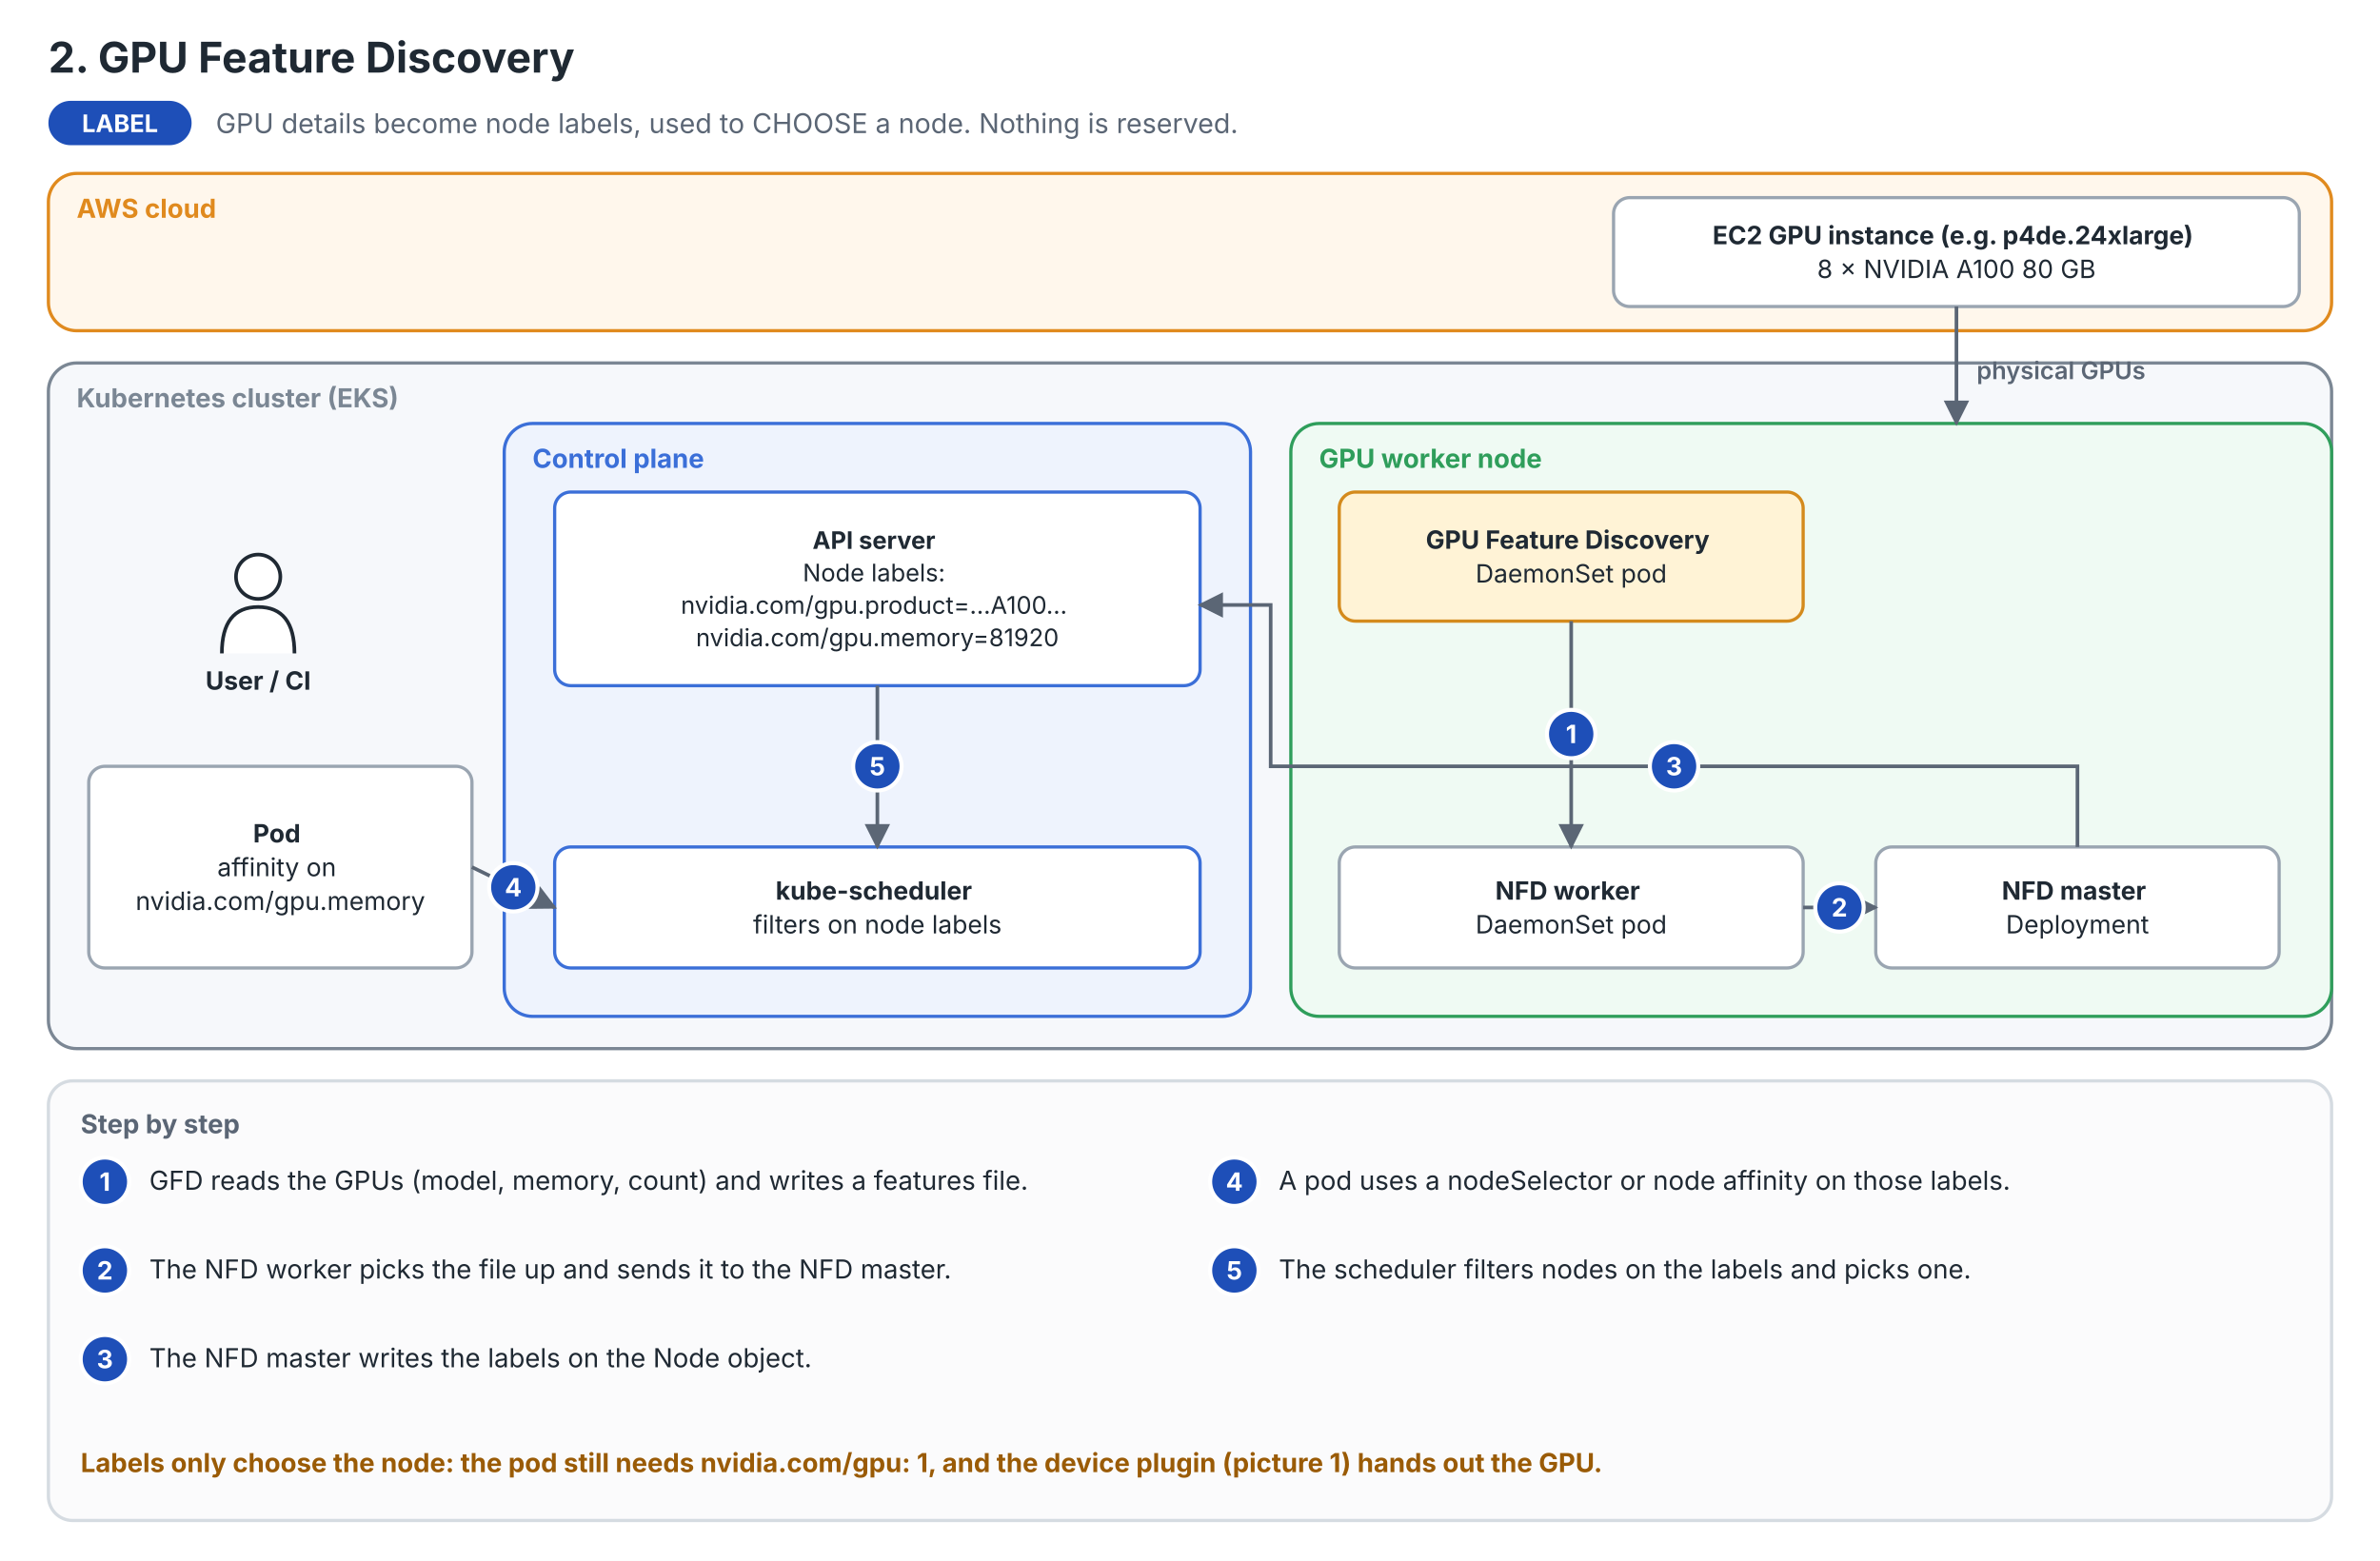
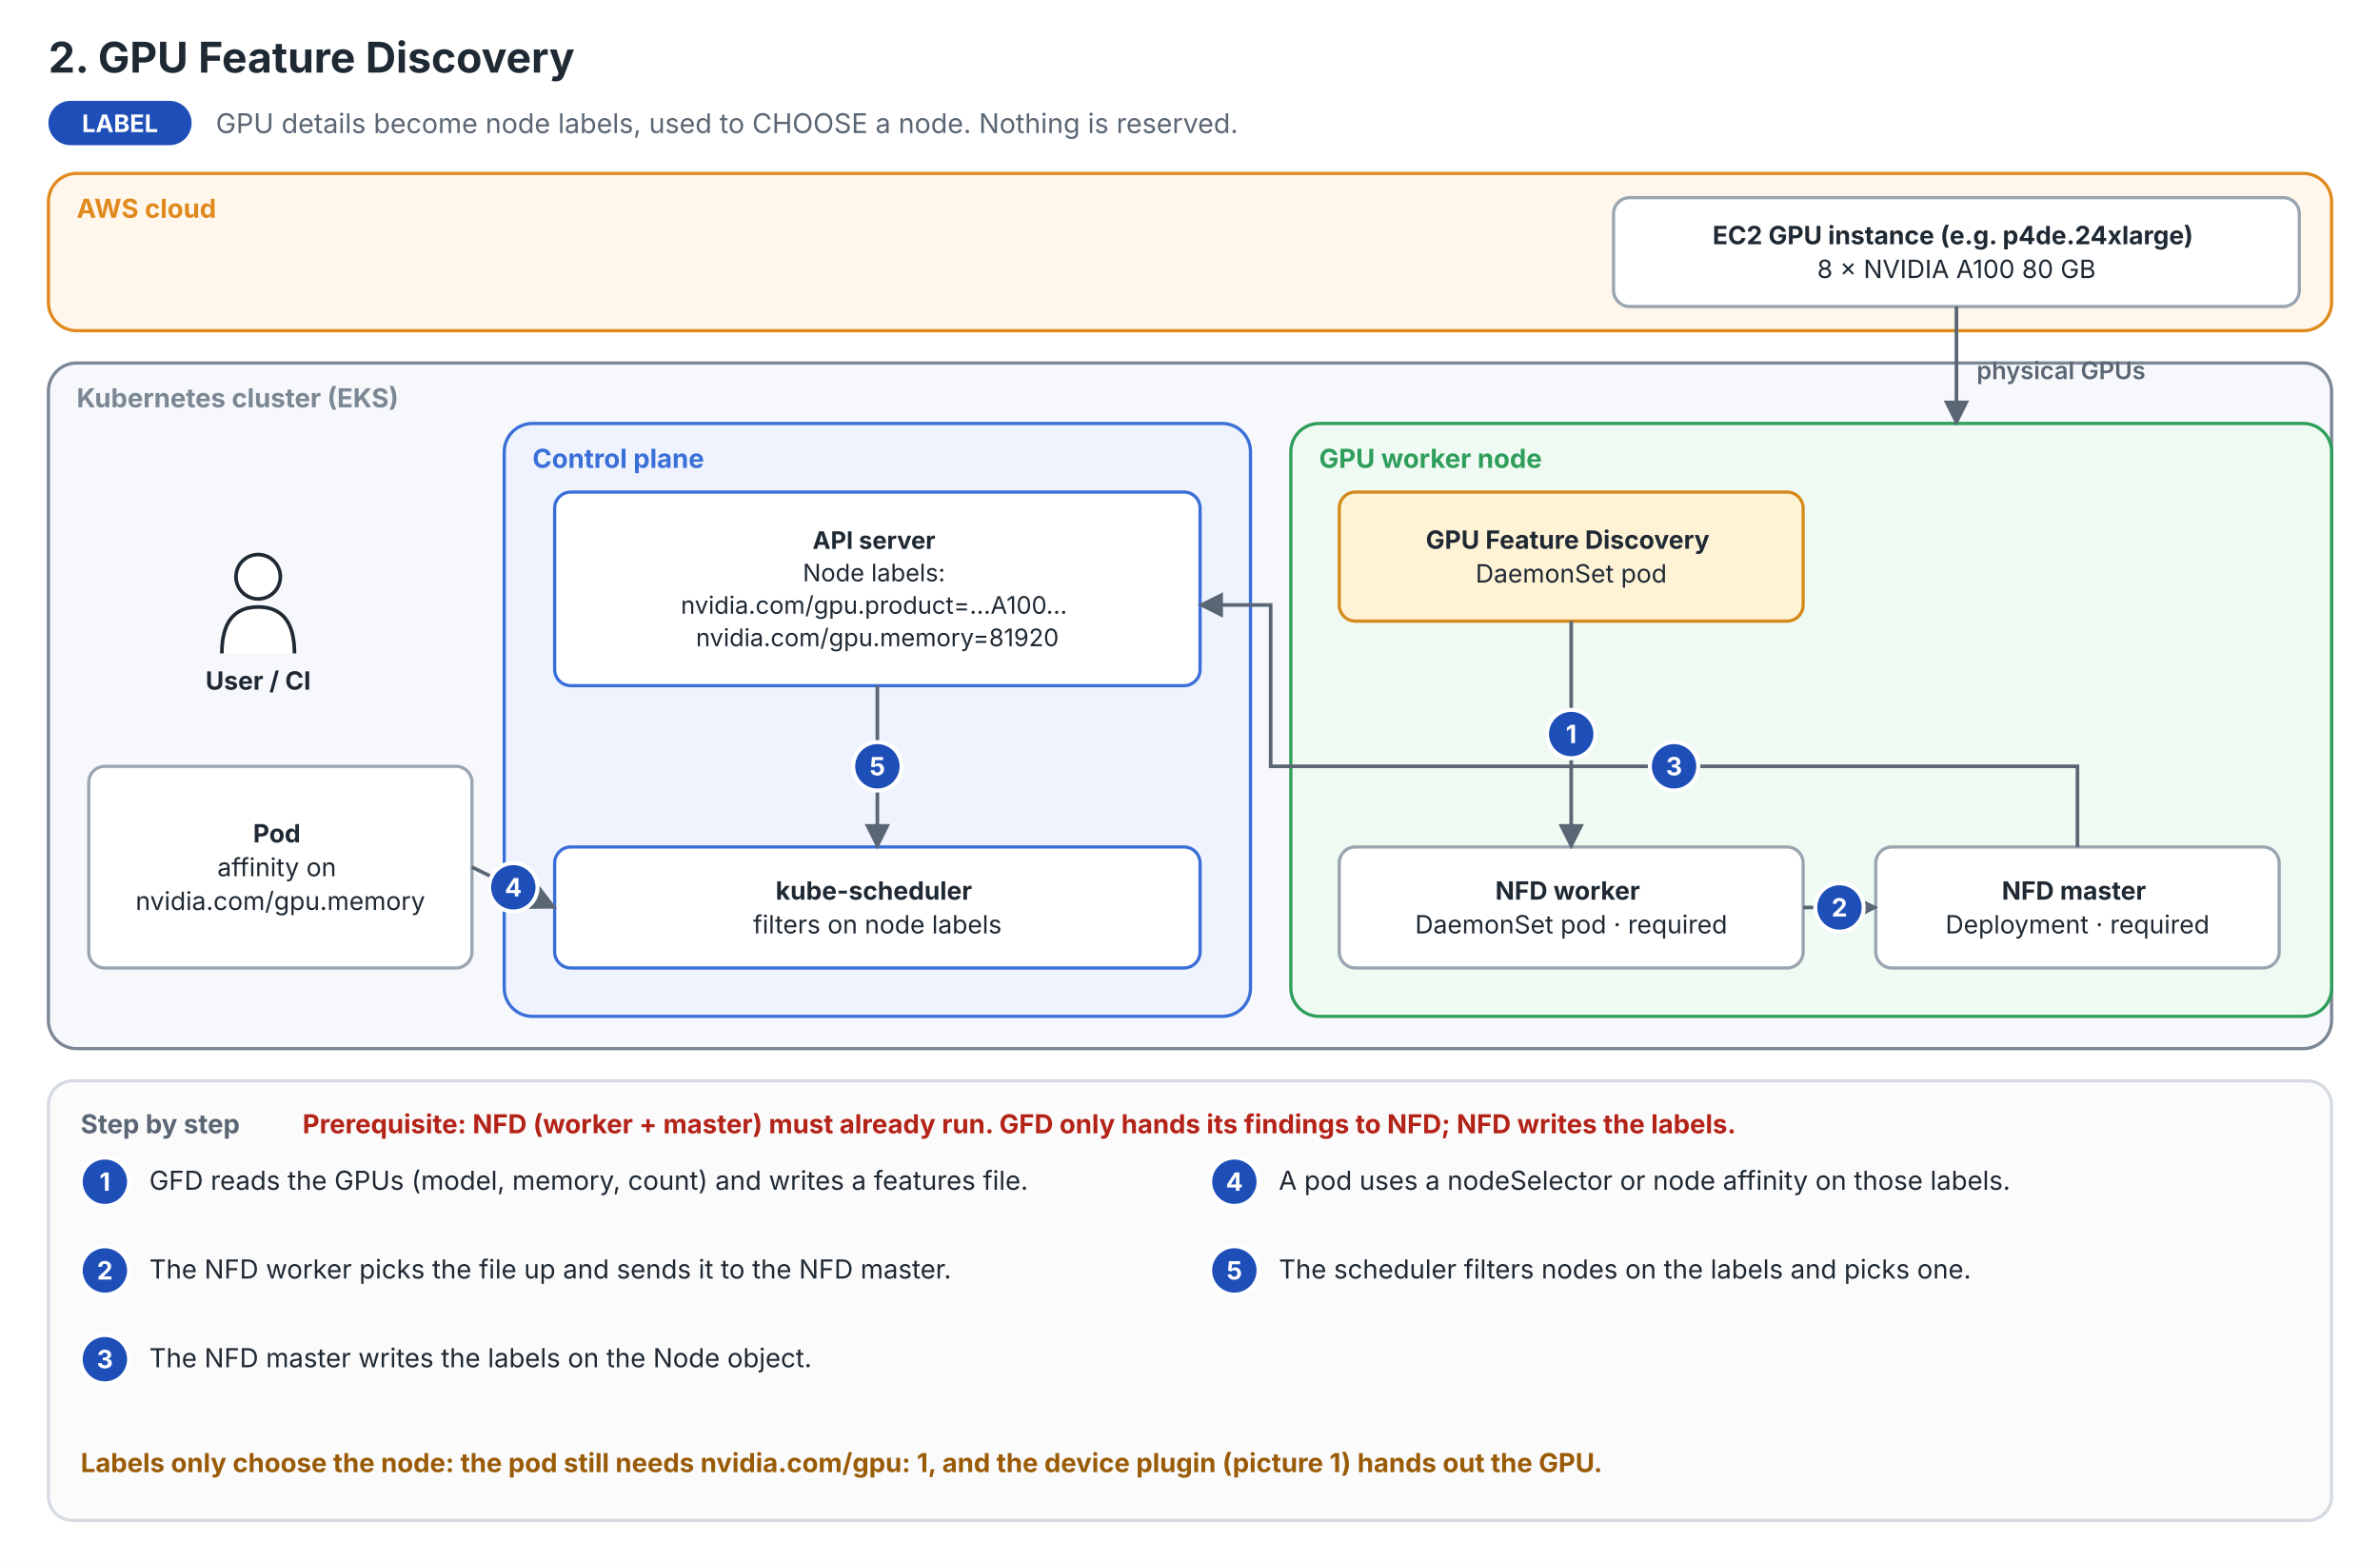
<svg xmlns="http://www.w3.org/2000/svg" viewBox="0 0 1180 774" width="1180" height="774" style="color-scheme: light">
  <rect width="100%" height="100%" fill="#ffffff" />
  <defs>
    <marker id="ar" viewBox="0 0 10 10" refX="9" refY="5" markerWidth="7" markerHeight="7" orient="auto-start-reverse">
      <path d="M0,0 L10,5 L0,10 z" fill="#5b6675" />
    </marker>
  </defs>
  <text x="24" y="36" font-family="Inter, Segoe UI, Helvetica, Arial, sans-serif" font-size="21" font-weight="700" fill="#1f2933" text-anchor="start">
    <tspan x="24" dy="0" font-weight="700" fill="#1f2933">2. GPU Feature Discovery</tspan>
  </text>
  <rect x="24" y="50" width="71" height="22" rx="11" fill="#1e4fb8" />
  <text x="59.5" y="65.5" font-family="Inter, Segoe UI, Helvetica, Arial, sans-serif" font-size="12" font-weight="700" fill="#ffffff" text-anchor="middle">
    <tspan x="59.5" dy="0" font-weight="700" fill="#ffffff">LABEL</tspan>
  </text>
  <text x="107" y="66" font-family="Inter, Segoe UI, Helvetica, Arial, sans-serif" font-size="13.5" font-weight="400" fill="#5b6675" text-anchor="start">
    <tspan x="107" dy="0" font-weight="400" fill="#5b6675">GPU details become node labels, used to CHOOSE a node. Nothing is reserved.</tspan>
  </text>
  <rect x="24" y="86" width="1132" height="78" rx="14" fill="#fff7ec" stroke="#e08a1e" stroke-width="1.6" />
  <text x="38" y="108" font-family="Inter, Segoe UI, Helvetica, Arial, sans-serif" font-size="13" font-weight="700" fill="#e08a1e" text-anchor="start">
    <tspan x="38" dy="0" font-weight="700" fill="#e08a1e">AWS cloud</tspan>
  </text>
  <rect x="800" y="98" width="340" height="54" rx="8" fill="#ffffff" stroke="#9aa5b1" stroke-width="1.6" />
  <text x="970.0" y="121.125" font-family="Inter, Segoe UI, Helvetica, Arial, sans-serif" font-size="12.5" font-weight="400" fill="#1f2933" text-anchor="middle">
    <tspan x="970.0" dy="0" font-weight="700" fill="#1f2933">EC2 GPU instance (e.g. p4de.24xlarge)</tspan>
    <tspan x="970.0" dy="16.75" font-weight="400" fill="#1f2933">8 × NVIDIA A100 80 GB</tspan>
  </text>
  <rect x="24" y="180" width="1132" height="340" rx="14" fill="#f6f8fb" stroke="#7b8794" stroke-width="1.6" />
  <text x="38" y="202" font-family="Inter, Segoe UI, Helvetica, Arial, sans-serif" font-size="13" font-weight="700" fill="#7b8794" text-anchor="start">
    <tspan x="38" dy="0" font-weight="700" fill="#7b8794">Kubernetes cluster (EKS)</tspan>
  </text>
  <rect x="250" y="210" width="370" height="294" rx="14" fill="#eef3fd" stroke="#3b6fd8" stroke-width="1.6" />
  <text x="264" y="232" font-family="Inter, Segoe UI, Helvetica, Arial, sans-serif" font-size="13" font-weight="700" fill="#3b6fd8" text-anchor="start">
    <tspan x="264" dy="0" font-weight="700" fill="#3b6fd8">Control plane</tspan>
  </text>
  <rect x="640" y="210" width="516" height="294" rx="14" fill="#effaf3" stroke="#2f9e5b" stroke-width="1.6" />
  <text x="654" y="232" font-family="Inter, Segoe UI, Helvetica, Arial, sans-serif" font-size="13" font-weight="700" fill="#2f9e5b" text-anchor="start">
    <tspan x="654" dy="0" font-weight="700" fill="#2f9e5b">GPU worker node</tspan>
  </text>
  <path d="M970,152 L970,210" stroke="#5b6675" stroke-width="1.8" fill="none" marker-end="url(#ar)" />
  <text x="980" y="188" font-family="Inter, Segoe UI, Helvetica, Arial, sans-serif" font-size="12" font-weight="600" fill="#5b6675" text-anchor="start">
    <tspan x="980" dy="0" font-weight="600" fill="#5b6675">physical GPUs</tspan>
  </text>
  <rect x="275" y="244" width="320" height="96" rx="8" fill="#ffffff" stroke="#3b6fd8" stroke-width="1.6" />
  <text x="435.0" y="272.2" font-family="Inter, Segoe UI, Helvetica, Arial, sans-serif" font-size="12" font-weight="400" fill="#1f2933" text-anchor="middle">
    <tspan x="435.0" dy="0" font-weight="700" fill="#1f2933">API server</tspan>
    <tspan x="435.0" dy="16.08" font-weight="400" fill="#1f2933">Node labels:</tspan>
    <tspan x="435.0" dy="16.08" font-weight="400" fill="#1f2933">nvidia.com/gpu.product=…A100…</tspan>
    <tspan x="435.0" dy="16.08" font-weight="400" fill="#1f2933">nvidia.com/gpu.memory=81920</tspan>
  </text>
  <rect x="275" y="420" width="320" height="60" rx="8" fill="#ffffff" stroke="#3b6fd8" stroke-width="1.6" />
  <text x="435.0" y="446.125" font-family="Inter, Segoe UI, Helvetica, Arial, sans-serif" font-size="12.5" font-weight="400" fill="#1f2933" text-anchor="middle">
    <tspan x="435.0" dy="0" font-weight="700" fill="#1f2933">kube-scheduler</tspan>
    <tspan x="435.0" dy="16.75" font-weight="400" fill="#1f2933">filters on node labels</tspan>
  </text>
  <circle cx="128" cy="286" r="11" fill="#ffffff" stroke="#1f2933" stroke-width="1.8" />
  <path d="M110,324 Q110,301 128,301 Q146,301 146,324" fill="#ffffff" stroke="#1f2933" stroke-width="1.8" />
  <text x="128" y="342" font-family="Inter, Segoe UI, Helvetica, Arial, sans-serif" font-size="12.5" font-weight="700" fill="#1f2933" text-anchor="middle">
    <tspan x="128" dy="0" font-weight="700" fill="#1f2933">User / CI</tspan>
  </text>
  <rect x="44" y="380" width="190" height="100" rx="8" fill="#ffffff" stroke="#9aa5b1" stroke-width="1.6" />
  <text x="139.0" y="417.75" font-family="Inter, Segoe UI, Helvetica, Arial, sans-serif" font-size="12.5" font-weight="400" fill="#1f2933" text-anchor="middle">
    <tspan x="139.0" dy="0" font-weight="700" fill="#1f2933">Pod</tspan>
    <tspan x="139.0" dy="16.75" font-weight="400" fill="#1f2933">affinity on</tspan>
    <tspan x="139.0" dy="16.75" font-weight="400" fill="#1f2933">nvidia.com/gpu.memory</tspan>
  </text>
  <rect x="664" y="244" width="230" height="64" rx="8" fill="#fff3d6" stroke="#d48a1c" stroke-width="1.6" />
  <text x="779.0" y="272.125" font-family="Inter, Segoe UI, Helvetica, Arial, sans-serif" font-size="12.5" font-weight="400" fill="#1f2933" text-anchor="middle">
    <tspan x="779.0" dy="0" font-weight="700" fill="#1f2933">GPU Feature Discovery</tspan>
    <tspan x="779.0" dy="16.75" font-weight="400" fill="#1f2933">DaemonSet pod</tspan>
  </text>
  <rect x="664" y="420" width="230" height="60" rx="8" fill="#ffffff" stroke="#9aa5b1" stroke-width="1.6" />
  <text x="779.0" y="446.125" font-family="Inter, Segoe UI, Helvetica, Arial, sans-serif" font-size="12.5" font-weight="400" fill="#1f2933" text-anchor="middle">
    <tspan x="779.0" dy="0" font-weight="700" fill="#1f2933">NFD worker</tspan>
-     <tspan x="779.0" dy="16.75" font-weight="400" fill="#1f2933">DaemonSet pod</tspan>
+     <tspan x="779.0" dy="16.75" font-weight="400" fill="#1f2933">DaemonSet pod · required</tspan>
  </text>
  <rect x="930" y="420" width="200" height="60" rx="8" fill="#ffffff" stroke="#9aa5b1" stroke-width="1.6" />
  <text x="1030.0" y="446.125" font-family="Inter, Segoe UI, Helvetica, Arial, sans-serif" font-size="12.5" font-weight="400" fill="#1f2933" text-anchor="middle">
    <tspan x="1030.0" dy="0" font-weight="700" fill="#1f2933">NFD master</tspan>
-     <tspan x="1030.0" dy="16.75" font-weight="400" fill="#1f2933">Deployment</tspan>
+     <tspan x="1030.0" dy="16.75" font-weight="400" fill="#1f2933">Deployment · required</tspan>
  </text>
  <path d="M779,308 L779,420" stroke="#5b6675" stroke-width="1.8" fill="none" marker-end="url(#ar)" />
  <circle cx="779.0" cy="364.0" r="12" fill="#1e4fb8" stroke="#ffffff" stroke-width="2" />
  <text x="779.0" y="368.5" font-family="Inter, Segoe UI, Helvetica, Arial, sans-serif" font-size="12.5" font-weight="700" fill="#ffffff" text-anchor="middle">
    <tspan x="779.0" dy="0" font-weight="700" fill="#ffffff">1</tspan>
  </text>
  <path d="M894,450 L930,450" stroke="#5b6675" stroke-width="1.8" fill="none" marker-end="url(#ar)" />
  <circle cx="912.0" cy="450.0" r="12" fill="#1e4fb8" stroke="#ffffff" stroke-width="2" />
  <text x="912.0" y="454.5" font-family="Inter, Segoe UI, Helvetica, Arial, sans-serif" font-size="12.5" font-weight="700" fill="#ffffff" text-anchor="middle">
    <tspan x="912.0" dy="0" font-weight="700" fill="#ffffff">2</tspan>
  </text>
  <path d="M1030,420 L1030,380 L630,380 L630,300 L595,300" stroke="#5b6675" stroke-width="1.8" fill="none" marker-end="url(#ar)" />
  <circle cx="830.0" cy="380.0" r="12" fill="#1e4fb8" stroke="#ffffff" stroke-width="2" />
  <text x="830.0" y="384.5" font-family="Inter, Segoe UI, Helvetica, Arial, sans-serif" font-size="12.5" font-weight="700" fill="#ffffff" text-anchor="middle">
    <tspan x="830.0" dy="0" font-weight="700" fill="#ffffff">3</tspan>
  </text>
  <path d="M234,430 L275,450" stroke="#5b6675" stroke-width="1.8" fill="none" marker-end="url(#ar)" />
  <circle cx="254.5" cy="440.0" r="12" fill="#1e4fb8" stroke="#ffffff" stroke-width="2" />
  <text x="254.5" y="444.5" font-family="Inter, Segoe UI, Helvetica, Arial, sans-serif" font-size="12.5" font-weight="700" fill="#ffffff" text-anchor="middle">
    <tspan x="254.5" dy="0" font-weight="700" fill="#ffffff">4</tspan>
  </text>
  <path d="M435,340 L435,420" stroke="#5b6675" stroke-width="1.8" fill="none" marker-end="url(#ar)" />
  <circle cx="435.0" cy="380.0" r="12" fill="#1e4fb8" stroke="#ffffff" stroke-width="2" />
  <text x="435.0" y="384.5" font-family="Inter, Segoe UI, Helvetica, Arial, sans-serif" font-size="12.5" font-weight="700" fill="#ffffff" text-anchor="middle">
    <tspan x="435.0" dy="0" font-weight="700" fill="#ffffff">5</tspan>
  </text>
  <rect x="24" y="536" width="1132" height="218" rx="12" fill="#fbfbfc" stroke="#d5dbe1" stroke-width="1.6" />
  <text x="40" y="562" font-family="Inter, Segoe UI, Helvetica, Arial, sans-serif" font-size="13" font-weight="700" fill="#5b6675" text-anchor="start">
    <tspan x="40" dy="0" font-weight="700" fill="#5b6675">Step by step</tspan>
+   </text>
+   <text x="150" y="562" font-family="Inter, Segoe UI, Helvetica, Arial, sans-serif" font-size="13" font-weight="700" fill="#b42318" text-anchor="start">
+     <tspan x="150" dy="0" font-weight="700" fill="#b42318">Prerequisite: NFD (worker + master) must already run. GFD only hands its findings to NFD; NFD writes the labels.</tspan>
  </text>
  <circle cx="52" cy="586" r="12" fill="#1e4fb8" stroke="#ffffff" stroke-width="2" />
  <text x="52" y="590.5" font-family="Inter, Segoe UI, Helvetica, Arial, sans-serif" font-size="12.5" font-weight="700" fill="#ffffff" text-anchor="middle">
    <tspan x="52" dy="0" font-weight="700" fill="#ffffff">1</tspan>
  </text>
  <text x="74" y="590" font-family="Inter, Segoe UI, Helvetica, Arial, sans-serif" font-size="13" font-weight="400" fill="#1f2933" text-anchor="start">
    <tspan x="74" dy="0" font-weight="400" fill="#1f2933">GFD reads the GPUs (model, memory, count) and writes a features file.</tspan>
  </text>
  <circle cx="52" cy="630" r="12" fill="#1e4fb8" stroke="#ffffff" stroke-width="2" />
  <text x="52" y="634.5" font-family="Inter, Segoe UI, Helvetica, Arial, sans-serif" font-size="12.5" font-weight="700" fill="#ffffff" text-anchor="middle">
    <tspan x="52" dy="0" font-weight="700" fill="#ffffff">2</tspan>
  </text>
  <text x="74" y="634" font-family="Inter, Segoe UI, Helvetica, Arial, sans-serif" font-size="13" font-weight="400" fill="#1f2933" text-anchor="start">
    <tspan x="74" dy="0" font-weight="400" fill="#1f2933">The NFD worker picks the file up and sends it to the NFD master.</tspan>
  </text>
  <circle cx="52" cy="674" r="12" fill="#1e4fb8" stroke="#ffffff" stroke-width="2" />
  <text x="52" y="678.5" font-family="Inter, Segoe UI, Helvetica, Arial, sans-serif" font-size="12.5" font-weight="700" fill="#ffffff" text-anchor="middle">
    <tspan x="52" dy="0" font-weight="700" fill="#ffffff">3</tspan>
  </text>
  <text x="74" y="678" font-family="Inter, Segoe UI, Helvetica, Arial, sans-serif" font-size="13" font-weight="400" fill="#1f2933" text-anchor="start">
    <tspan x="74" dy="0" font-weight="400" fill="#1f2933">The NFD master writes the labels on the Node object.</tspan>
  </text>
  <circle cx="612" cy="586" r="12" fill="#1e4fb8" stroke="#ffffff" stroke-width="2" />
  <text x="612" y="590.5" font-family="Inter, Segoe UI, Helvetica, Arial, sans-serif" font-size="12.5" font-weight="700" fill="#ffffff" text-anchor="middle">
    <tspan x="612" dy="0" font-weight="700" fill="#ffffff">4</tspan>
  </text>
  <text x="634" y="590" font-family="Inter, Segoe UI, Helvetica, Arial, sans-serif" font-size="13" font-weight="400" fill="#1f2933" text-anchor="start">
    <tspan x="634" dy="0" font-weight="400" fill="#1f2933">A pod uses a nodeSelector or node affinity on those labels.</tspan>
  </text>
  <circle cx="612" cy="630" r="12" fill="#1e4fb8" stroke="#ffffff" stroke-width="2" />
  <text x="612" y="634.5" font-family="Inter, Segoe UI, Helvetica, Arial, sans-serif" font-size="12.5" font-weight="700" fill="#ffffff" text-anchor="middle">
    <tspan x="612" dy="0" font-weight="700" fill="#ffffff">5</tspan>
  </text>
  <text x="634" y="634" font-family="Inter, Segoe UI, Helvetica, Arial, sans-serif" font-size="13" font-weight="400" fill="#1f2933" text-anchor="start">
    <tspan x="634" dy="0" font-weight="400" fill="#1f2933">The scheduler filters nodes on the labels and picks one.</tspan>
  </text>
  <text x="40" y="730" font-family="Inter, Segoe UI, Helvetica, Arial, sans-serif" font-size="13" font-weight="700" fill="#9a5b06" text-anchor="start">
    <tspan x="40" dy="0" font-weight="700" fill="#9a5b06">Labels only choose the node: the pod still needs nvidia.com/gpu: 1, and the device plugin (picture 1) hands out the GPU.</tspan>
  </text>
</svg>
